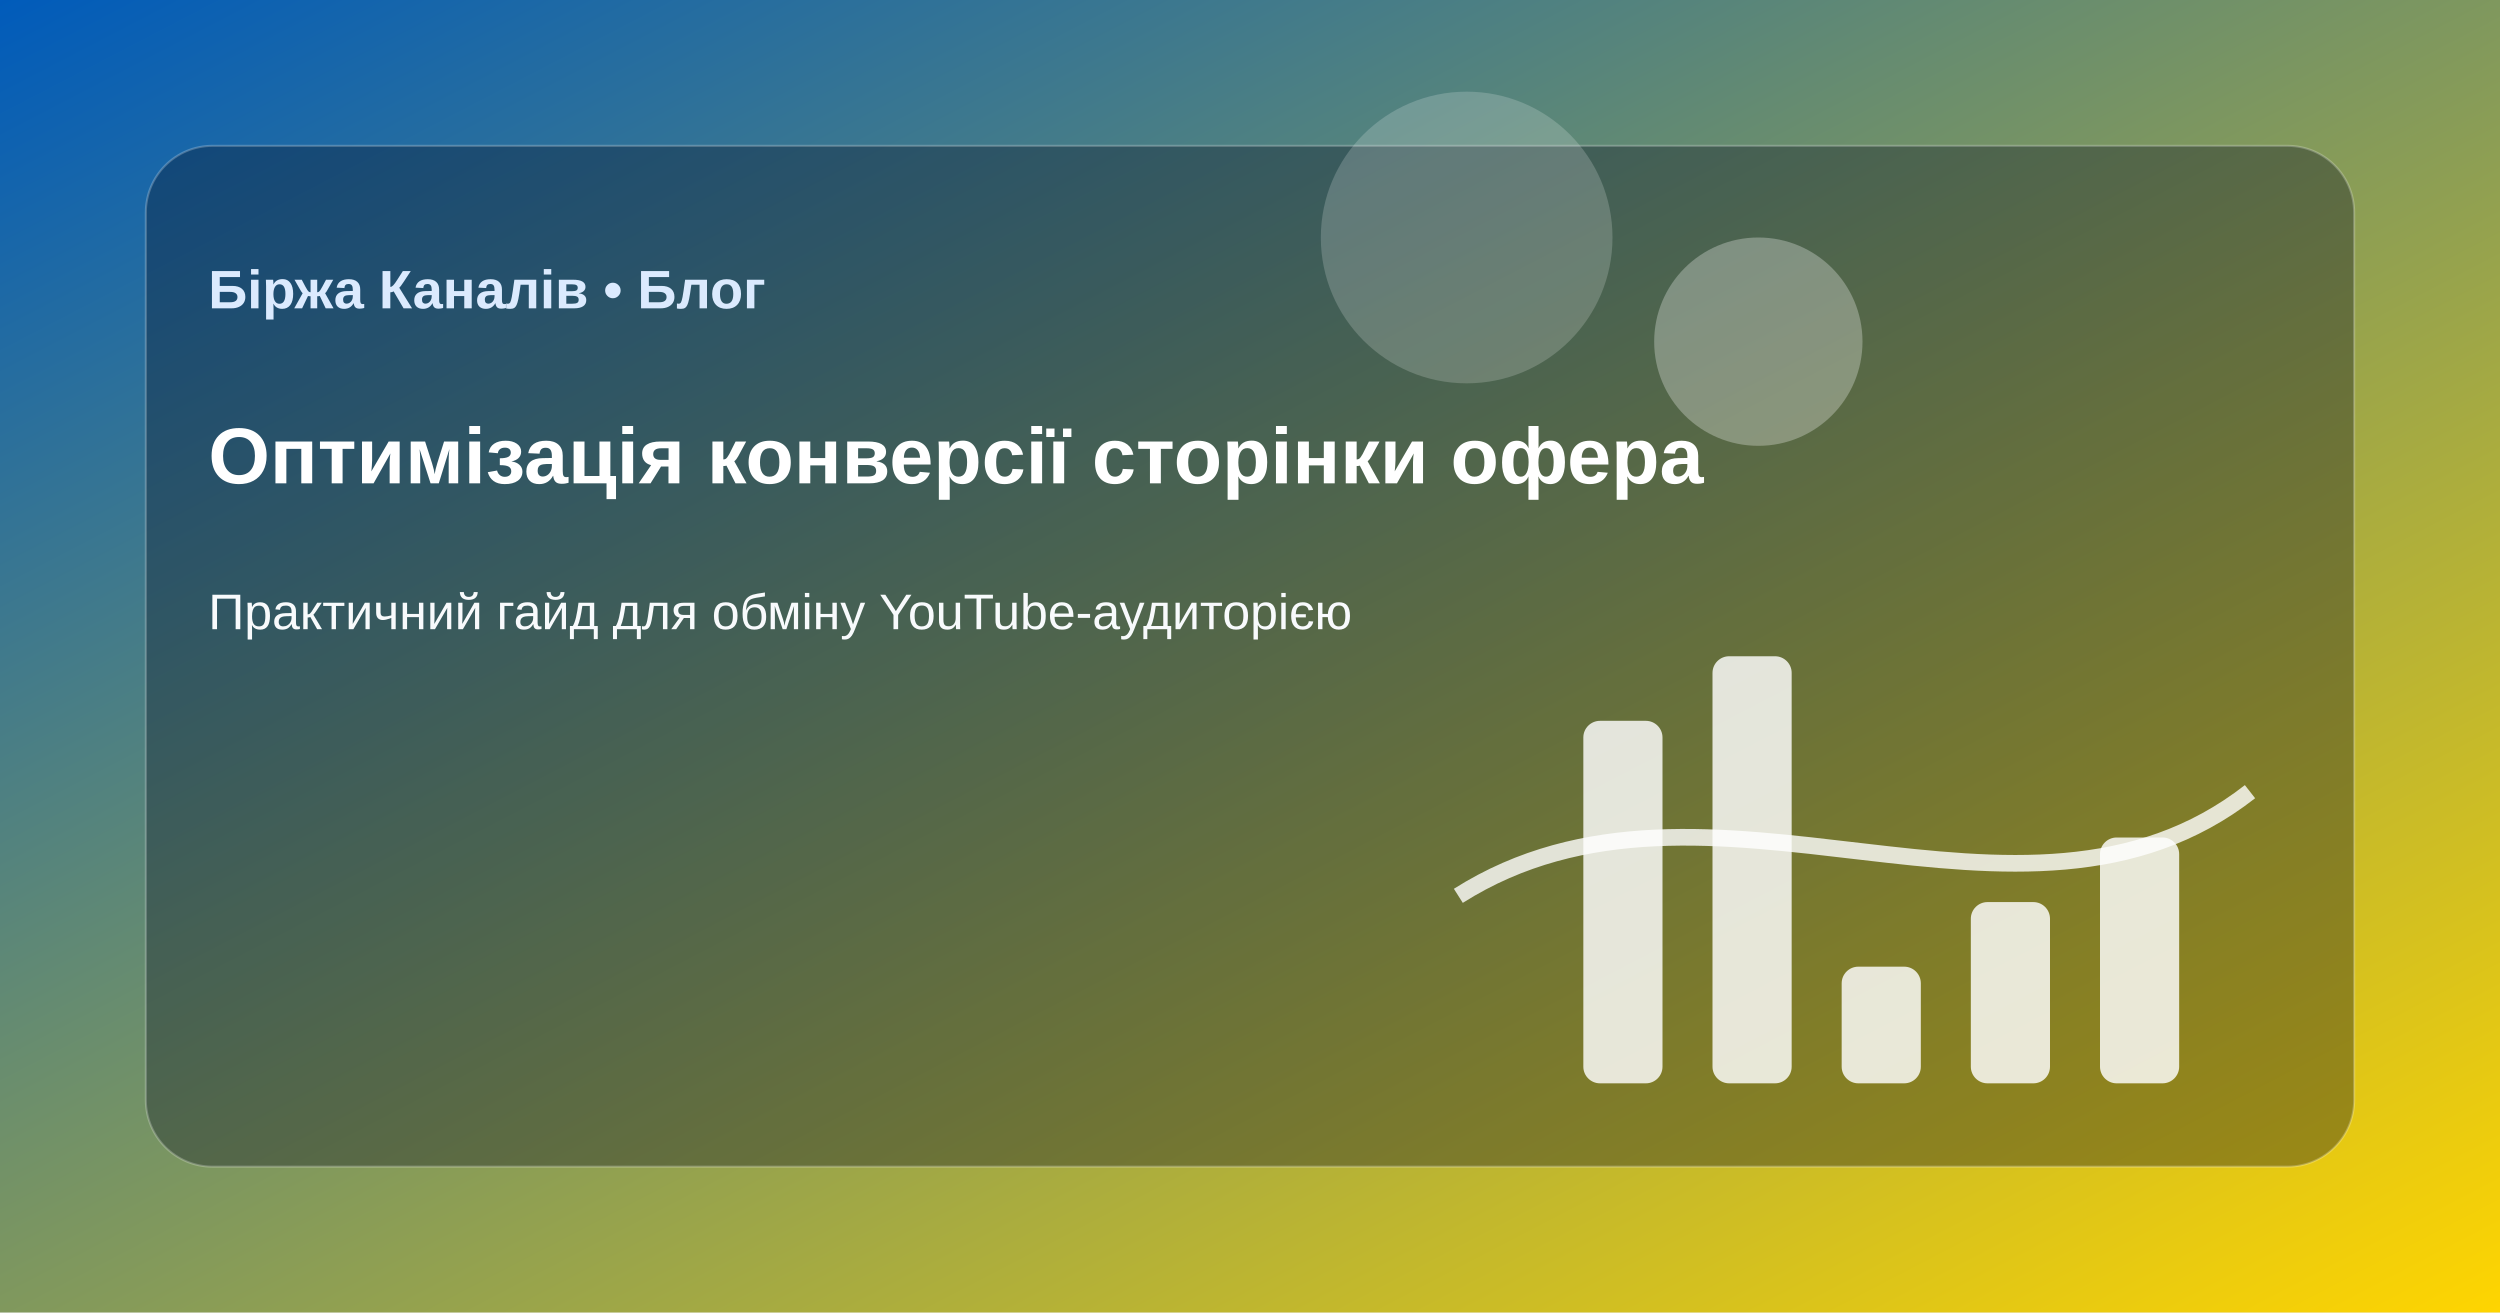
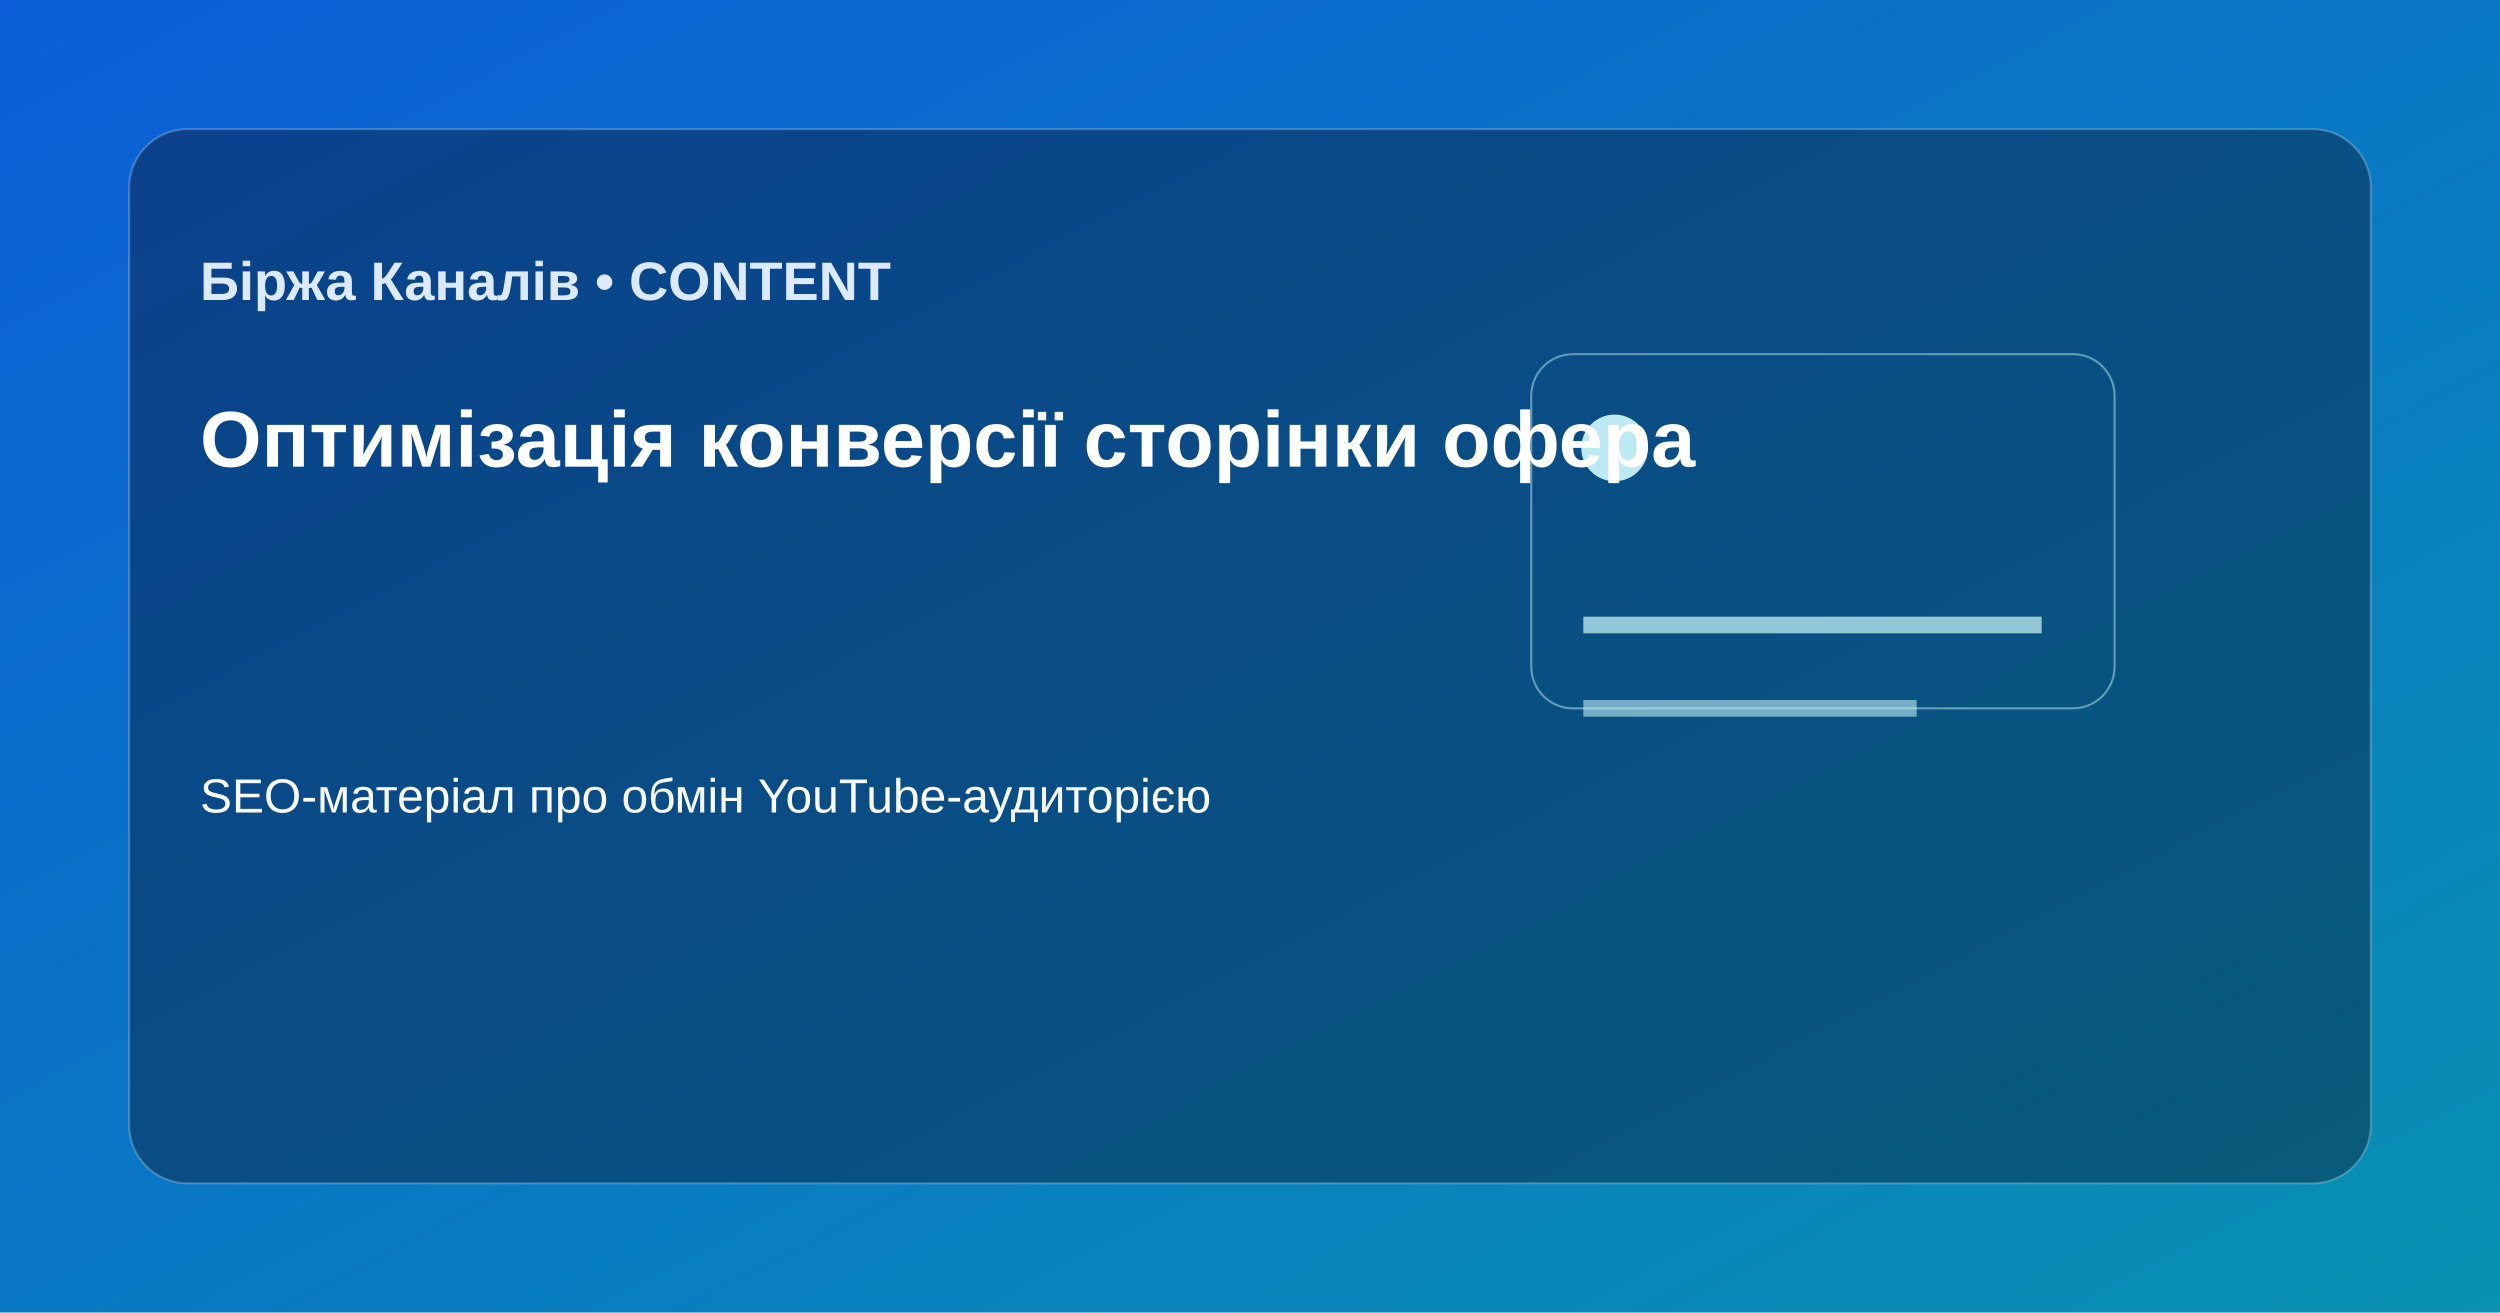
<svg xmlns="http://www.w3.org/2000/svg" width="1200" height="630" viewBox="0 0 1200 630" role="img" aria-label="Оптимізація конверсії сторінки офера">
  <defs>
-     <linearGradient id="bg-12" x1="0" y1="0" x2="1" y2="1">
-       <stop offset="0%" stop-color="#005bbb" />
-       <stop offset="100%" stop-color="#ffd500" />
+     <linearGradient id="cover-12" x1="0" y1="0" x2="1" y2="1">
+       <stop offset="0%" stop-color="#0b5ed7" />
+       <stop offset="100%" stop-color="#0891b2" />
    </linearGradient>
  </defs>
-   <rect width="1200" height="630" fill="url(#bg-12)" />
-   <rect x="70" y="70" width="1060" height="490" rx="32" fill="rgba(7,12,30,.34)" stroke="rgba(255,255,255,.24)" />
-   <circle cx="704" cy="114" r="70" fill="#ffffff" opacity="0.19" />
-   <circle cx="844" cy="164" r="50" fill="#ffffff" opacity="0.29" />
-   <path d="M700 430 C820 354, 970 466, 1080 380" stroke="#ffffff" stroke-width="8" fill="none" opacity="0.8" />
-   <rect x="760" y="346" width="38" height="174" rx="8" fill="#ffffff" opacity="0.82" />
-   <rect x="822" y="315" width="38" height="205" rx="8" fill="#ffffff" opacity="0.82" />
-   <rect x="884" y="464" width="38" height="56" rx="8" fill="#ffffff" opacity="0.82" />
-   <rect x="946" y="433" width="38" height="87" rx="8" fill="#ffffff" opacity="0.82" />
-   <rect x="1008" y="402" width="38" height="118" rx="8" fill="#ffffff" opacity="0.82" />
-   <text x="100" y="148" fill="#dbeafe" font-size="26" font-weight="700" font-family="Segoe UI, Arial, sans-serif">Біржа Каналів • Блог</text>
-   <text x="100" y="232" fill="#ffffff" font-size="38" font-weight="800" font-family="Segoe UI, Arial, sans-serif">Оптимізація конверсії сторінки офера</text>
-   <text x="100" y="302" fill="#f8fafc" font-size="24" font-weight="500" font-family="Segoe UI, Arial, sans-serif">Практичний гайд для обміну YouTube-аудиторією</text>
+   <rect width="1200" height="630" fill="url(#cover-12)" />
+   <rect x="62" y="62" width="1076" height="506" rx="28" fill="rgba(10,16,35,0.40)" stroke="rgba(255,255,255,0.24)" />
+   <rect x="735" y="170" width="280" height="170" rx="20" fill="none" stroke="#cffafe" opacity="0.45" />
+   <circle cx="775" cy="215" r="16" fill="#cffafe" opacity="0.9" />
+   <path d="M760 300 L980 300" stroke="#cffafe" stroke-width="8" opacity="0.7" />
+   <path d="M760 340 L920 340" stroke="#cffafe" stroke-width="8" opacity="0.55" />
+   <text x="96" y="144" fill="#dbeafe" font-size="26" font-weight="700" font-family="Segoe UI, Arial, sans-serif">Біржа Каналів • CONTENT</text>
+   <text x="96" y="224" fill="#ffffff" font-size="38" font-weight="800" font-family="Segoe UI, Arial, sans-serif">Оптимізація конверсії сторінки офера</text>
+   <text x="96" y="390" fill="#f8fafc" font-size="23" font-weight="500" font-family="Segoe UI, Arial, sans-serif">SEO-матеріал про обмін YouTube-аудиторією</text>
</svg>
